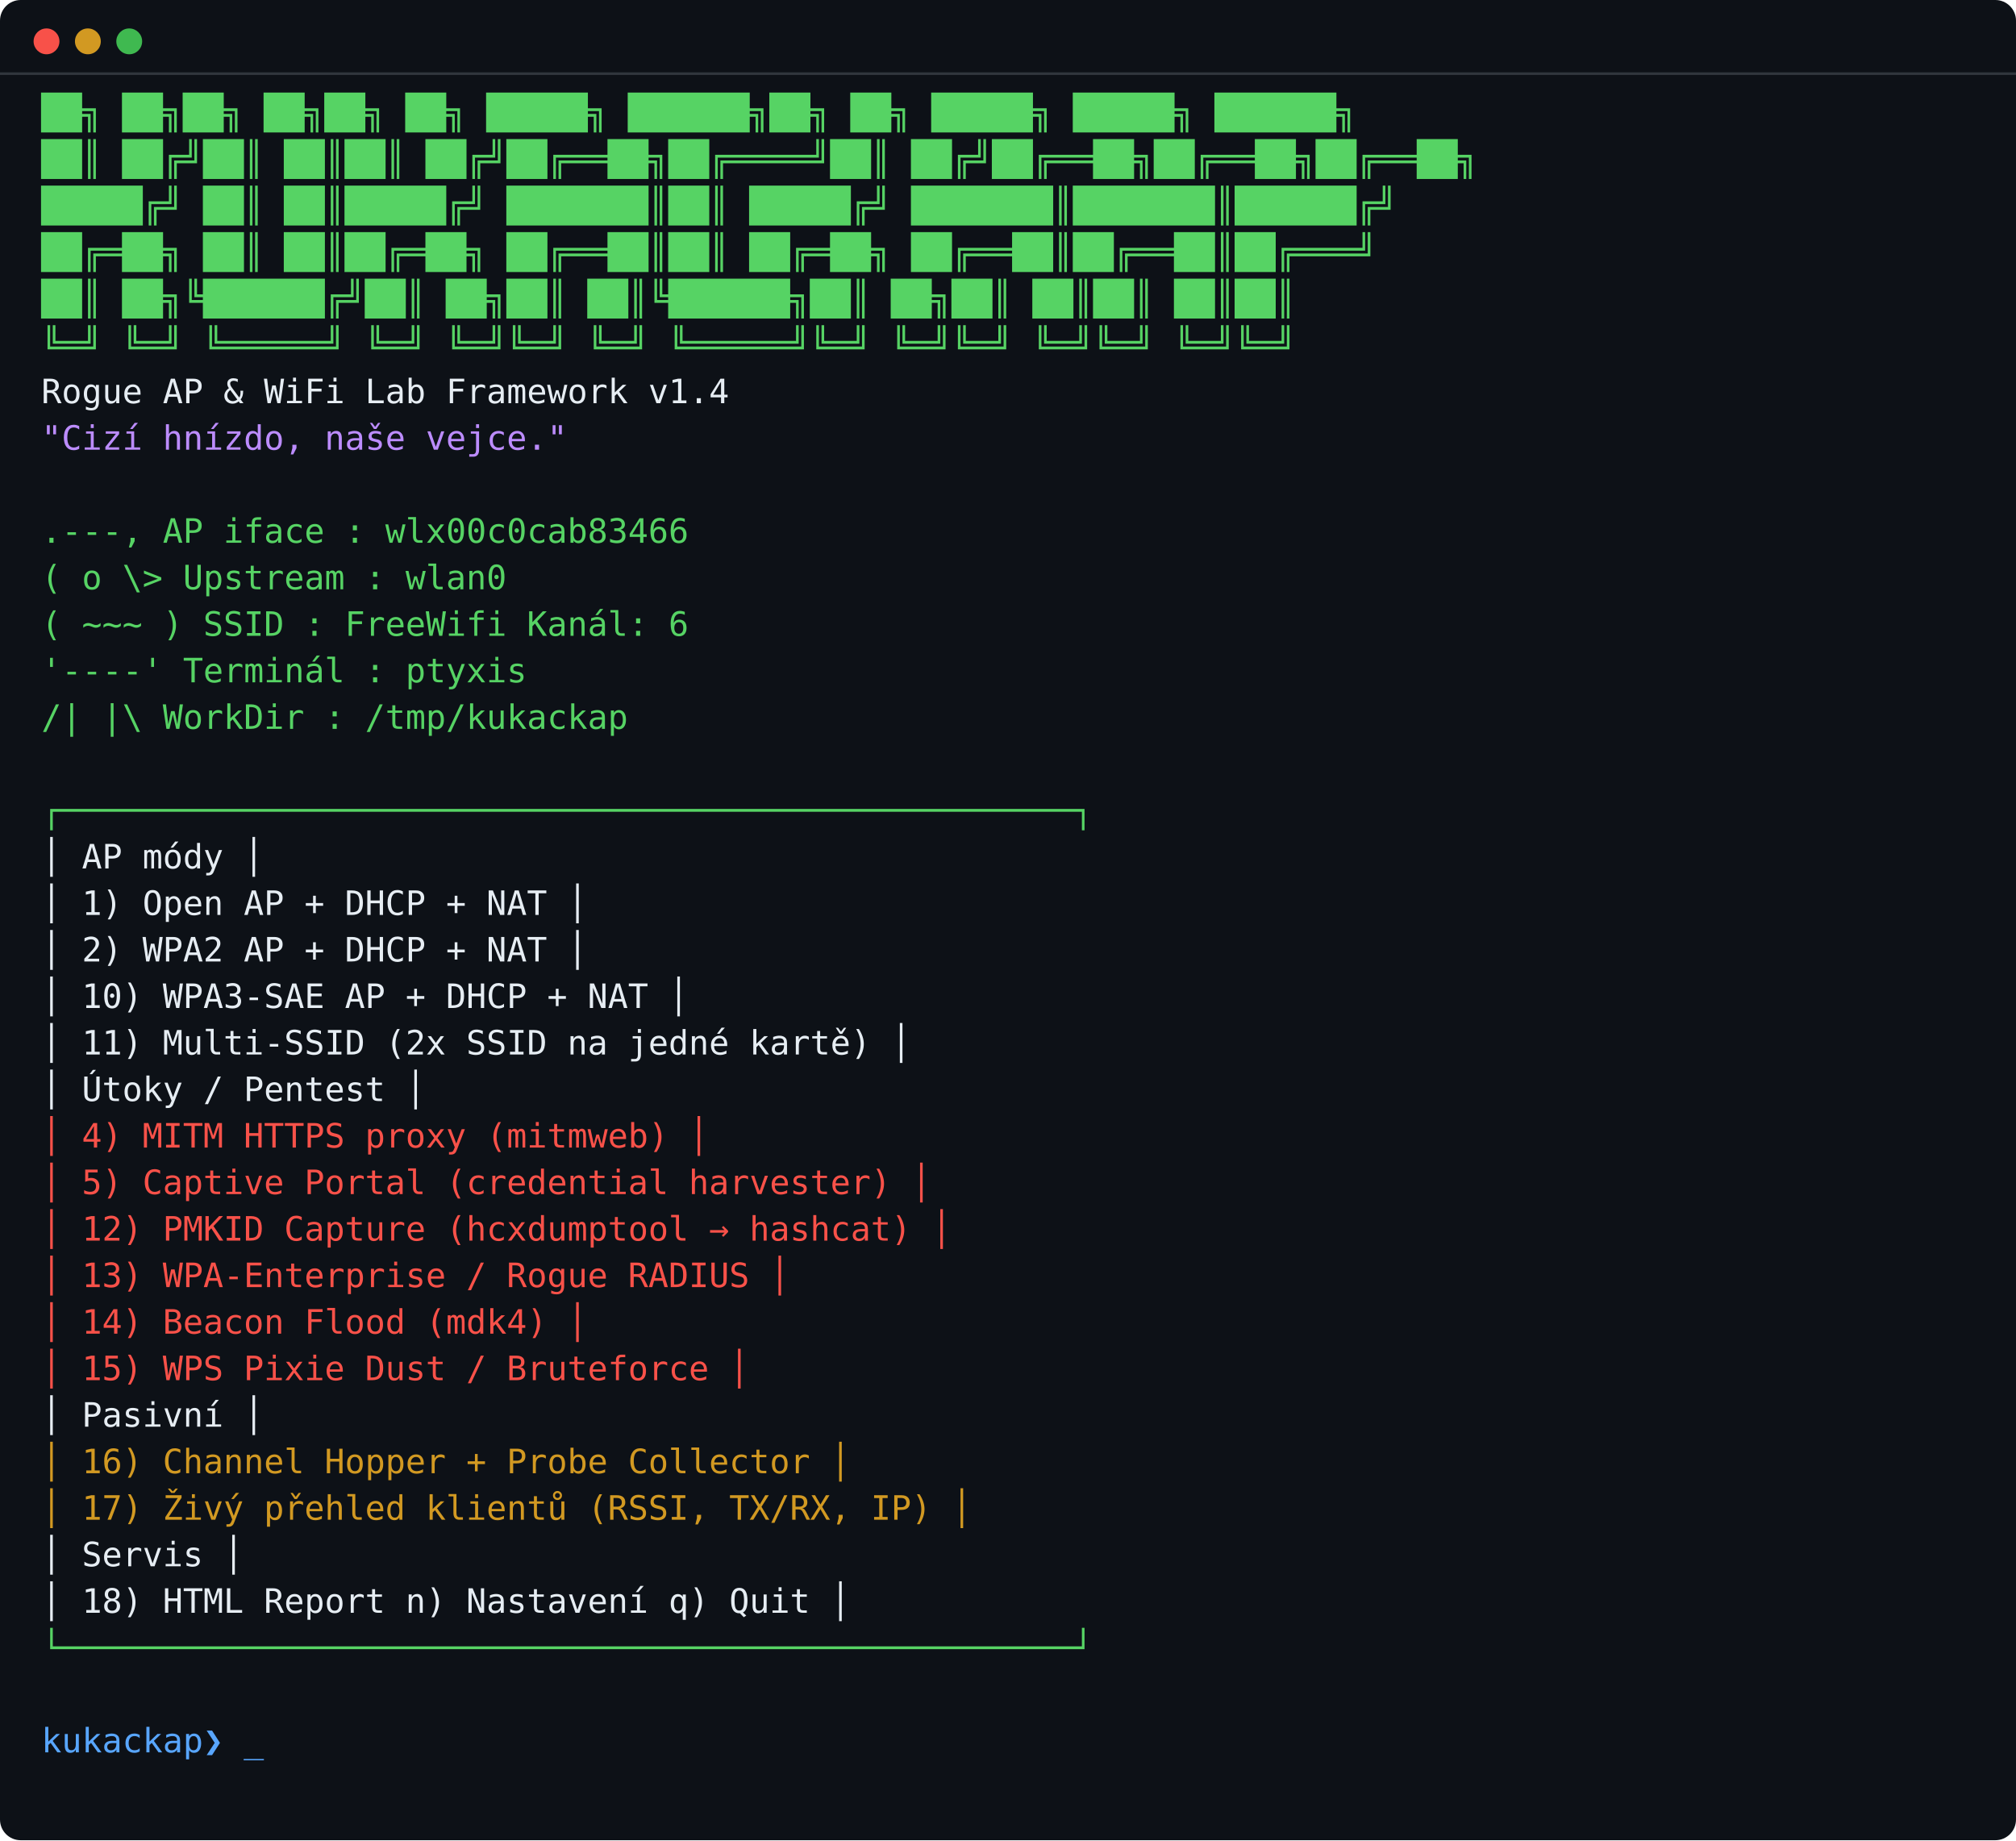
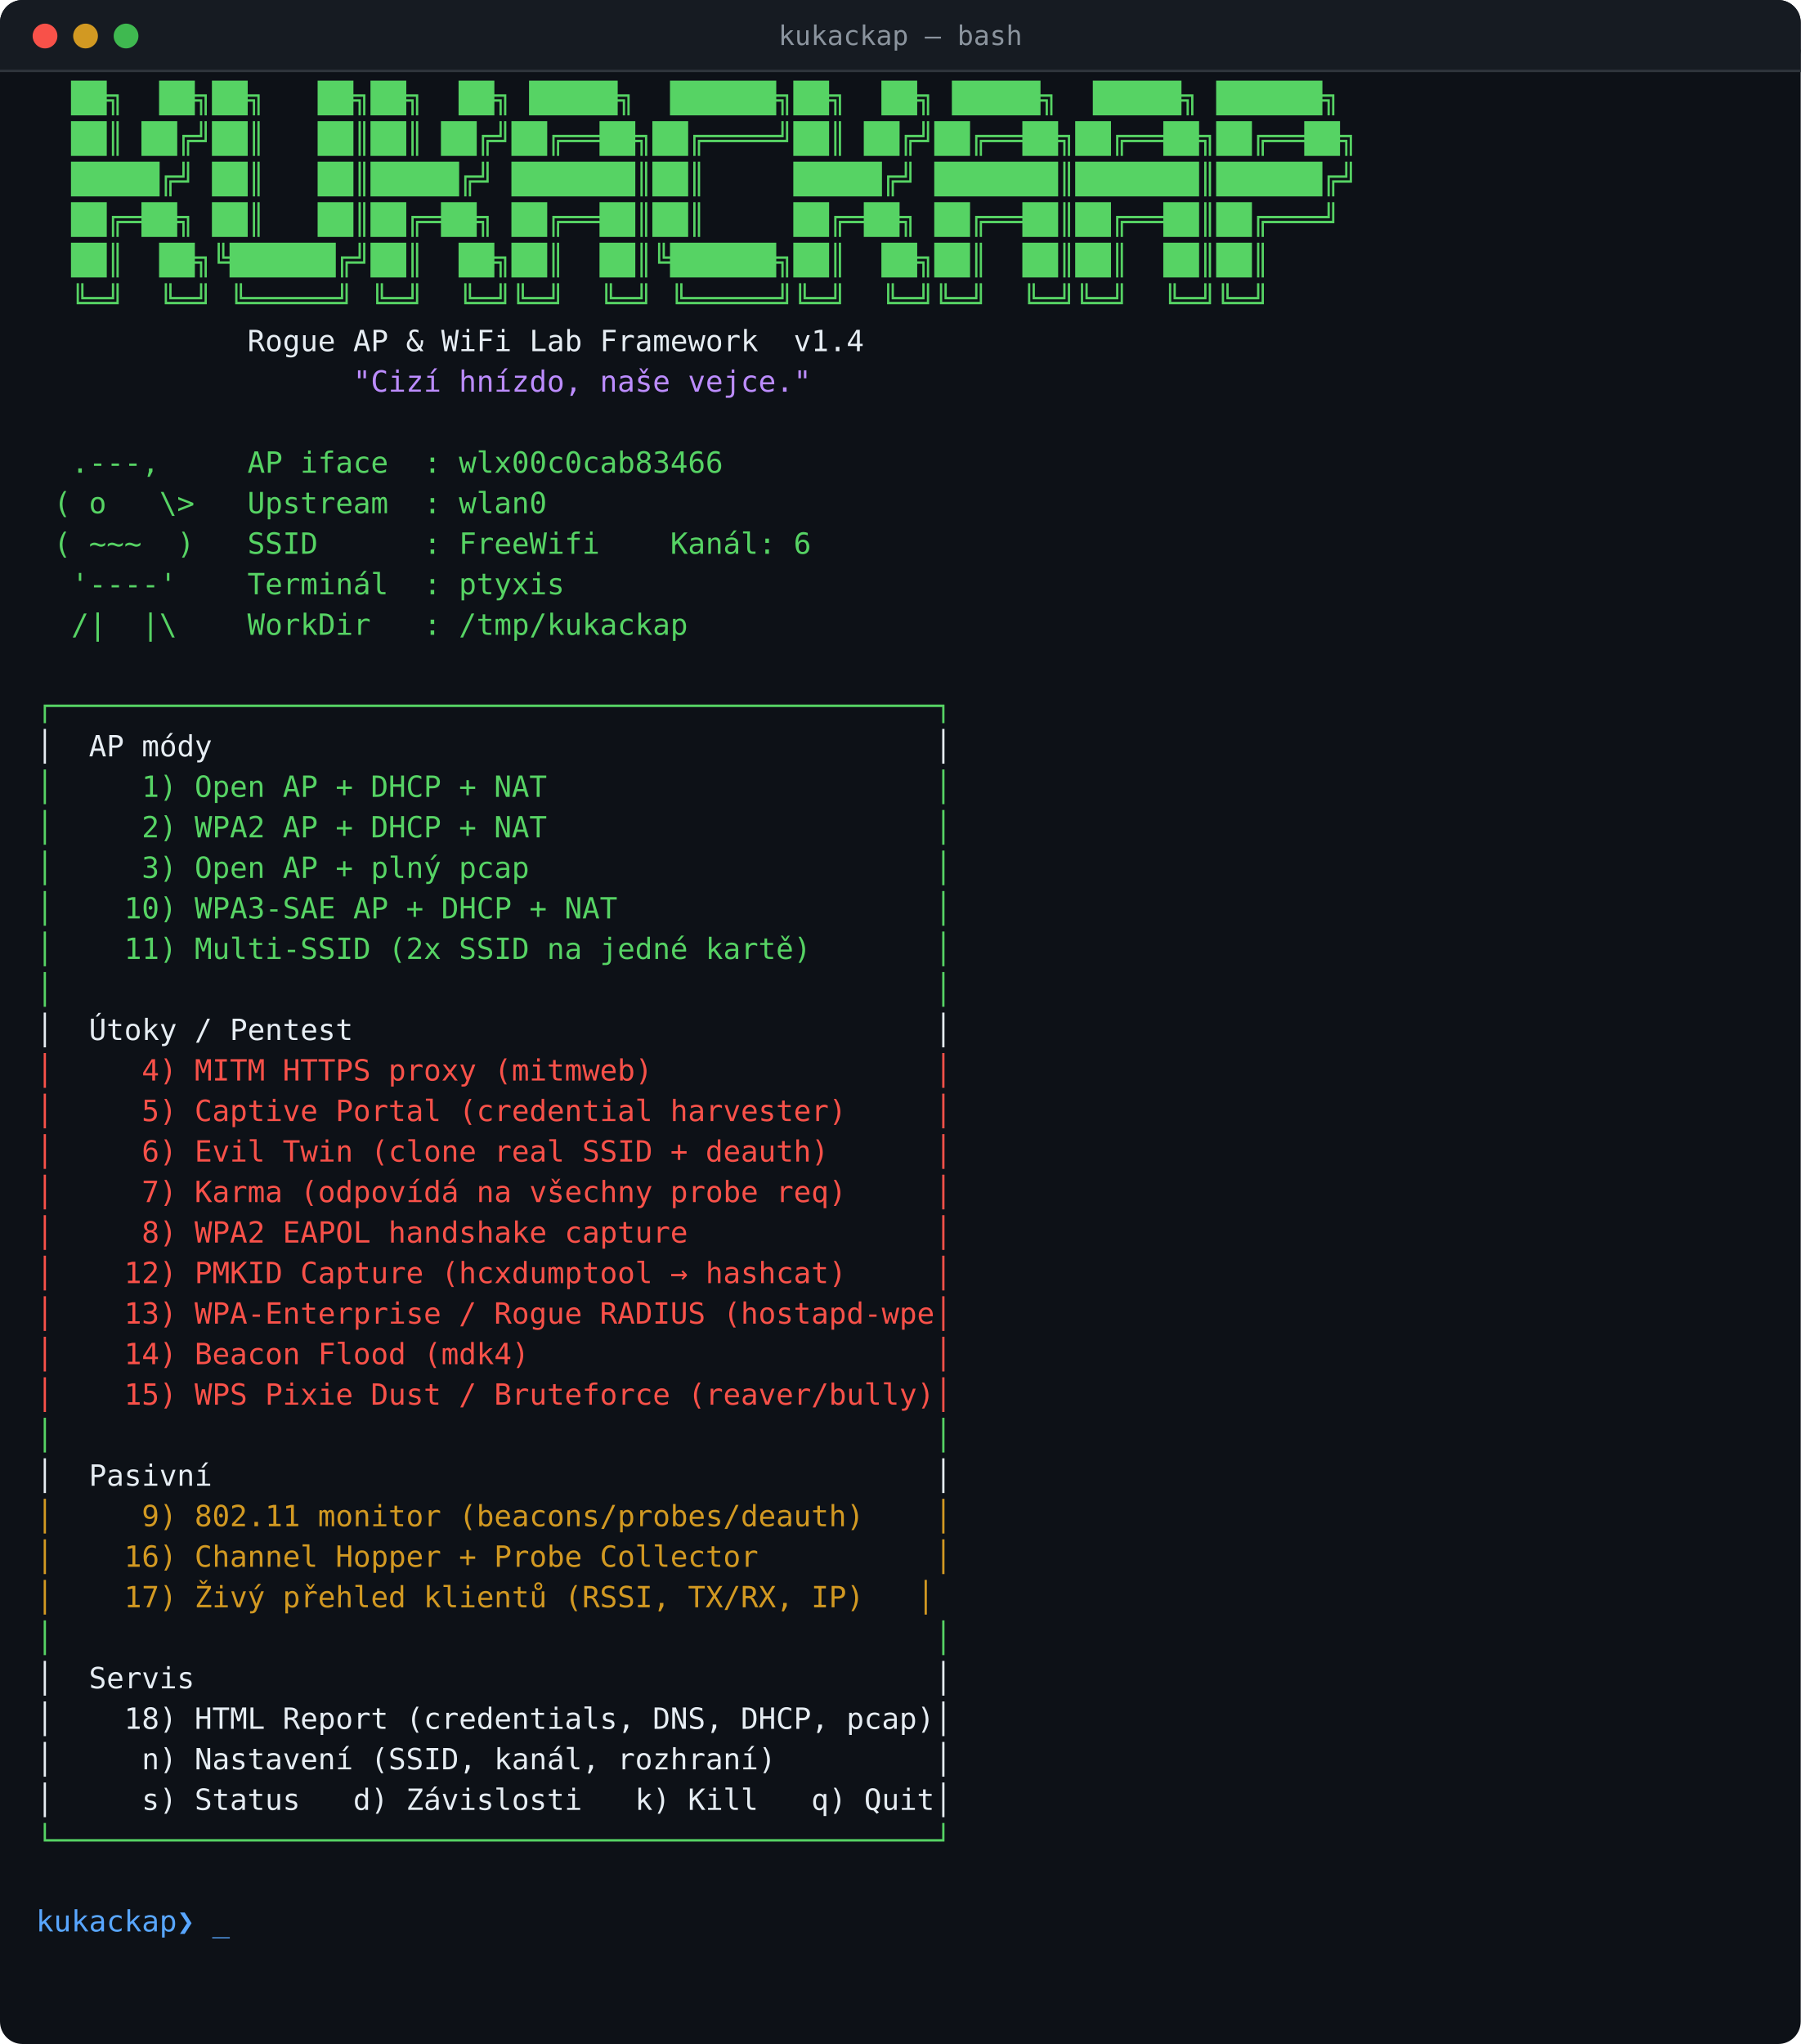
- <svg xmlns="http://www.w3.org/2000/svg" width="780" height="712" viewBox="0 0 780 712">
-   <rect width="780" height="712" rx="8" fill="#0d1117" />
-   <circle cx="18" cy="16" r="5" fill="#f85149" />
-   <circle cx="34" cy="16" r="5" fill="#d29922" />
-   <circle cx="50" cy="16" r="5" fill="#3fb950" />
-   <rect x="0" y="28" width="780" height="1" fill="#30363d" />
-   <text font-family="monospace" font-size="13" fill="#e6edf3">
-     <tspan x="16" dy="0" y="48" fill="#56d364">  ██╗  ██╗██╗   ██╗██╗  ██╗ █████╗  ██████╗██╗  ██╗ █████╗  █████╗ ██████╗</tspan>
-     <tspan x="16" dy="0" y="66" fill="#56d364">  ██║ ██╔╝██║   ██║██║ ██╔╝██╔══██╗██╔════╝██║ ██╔╝██╔══██╗██╔══██╗██╔══██╗</tspan>
-     <tspan x="16" dy="0" y="84" fill="#56d364">  █████╔╝ ██║   ██║█████╔╝ ███████║██║     █████╔╝ ███████║███████║██████╔╝</tspan>
-     <tspan x="16" dy="0" y="102" fill="#56d364">  ██╔═██╗ ██║   ██║██╔═██╗ ██╔══██║██║     ██╔═██╗ ██╔══██║██╔══██║██╔═══╝</tspan>
-     <tspan x="16" dy="0" y="120" fill="#56d364">  ██║  ██╗╚██████╔╝██║  ██╗██║  ██║╚██████╗██║  ██╗██║  ██║██║  ██║██║</tspan>
-     <tspan x="16" dy="0" y="138" fill="#56d364">  ╚═╝  ╚═╝ ╚═════╝ ╚═╝  ╚═╝╚═╝  ╚═╝ ╚═════╝╚═╝  ╚═╝╚═╝  ╚═╝╚═╝  ╚═╝╚═╝</tspan>
-     <tspan x="16" dy="0" y="156" fill="#e6edf3">            Rogue AP &amp; WiFi Lab Framework  v1.4</tspan>
-     <tspan x="16" dy="0" y="174" fill="#bc8cff">                  "Cizí hnízdo, naše vejce."</tspan>
-     <tspan x="16" dy="0" y="192" fill="#e6edf3" />
-     <tspan x="16" dy="0" y="210" fill="#56d364">  .---,     AP iface  : wlx00c0cab83466</tspan>
-     <tspan x="16" dy="0" y="228" fill="#56d364"> ( o   \&gt;   Upstream  : wlan0</tspan>
-     <tspan x="16" dy="0" y="246" fill="#56d364"> ( ~~~  )   SSID      : FreeWifi    Kanál: 6</tspan>
-     <tspan x="16" dy="0" y="264" fill="#56d364">  '----'    Terminál  : ptyxis</tspan>
-     <tspan x="16" dy="0" y="282" fill="#56d364">  /|  |\    WorkDir   : /tmp/kukackap</tspan>
-     <tspan x="16" dy="0" y="300" fill="#e6edf3" />
-     <tspan x="16" dy="0" y="318" fill="#56d364">┌──────────────────────────────────────────────────┐</tspan>
-     <tspan x="16" dy="0" y="336" fill="#e6edf3">│  AP módy                                         │</tspan>
-     <tspan x="16" dy="0" y="354" fill="#e6edf3">│     1) Open AP + DHCP + NAT                      │</tspan>
-     <tspan x="16" dy="0" y="372" fill="#e6edf3">│     2) WPA2 AP + DHCP + NAT                      │</tspan>
-     <tspan x="16" dy="0" y="390" fill="#e6edf3">│    10) WPA3-SAE AP + DHCP + NAT                  │</tspan>
-     <tspan x="16" dy="0" y="408" fill="#e6edf3">│    11) Multi-SSID (2x SSID na jedné kartě)       │</tspan>
-     <tspan x="16" dy="0" y="426" fill="#e6edf3">│  Útoky / Pentest                                 │</tspan>
-     <tspan x="16" dy="0" y="444" fill="#f85149">│     4) MITM HTTPS proxy (mitmweb)                │</tspan>
-     <tspan x="16" dy="0" y="462" fill="#f85149">│     5) Captive Portal (credential harvester)     │</tspan>
-     <tspan x="16" dy="0" y="480" fill="#f85149">│    12) PMKID Capture (hcxdumptool → hashcat)     │</tspan>
-     <tspan x="16" dy="0" y="498" fill="#f85149">│    13) WPA-Enterprise / Rogue RADIUS             │</tspan>
-     <tspan x="16" dy="0" y="516" fill="#f85149">│    14) Beacon Flood (mdk4)                       │</tspan>
-     <tspan x="16" dy="0" y="534" fill="#f85149">│    15) WPS Pixie Dust / Bruteforce               │</tspan>
-     <tspan x="16" dy="0" y="552" fill="#e6edf3">│  Pasivní                                         │</tspan>
-     <tspan x="16" dy="0" y="570" fill="#d29922">│    16) Channel Hopper + Probe Collector          │</tspan>
-     <tspan x="16" dy="0" y="588" fill="#d29922">│    17) Živý přehled klientů (RSSI, TX/RX, IP)   │</tspan>
-     <tspan x="16" dy="0" y="606" fill="#e6edf3">│  Servis                                          │</tspan>
-     <tspan x="16" dy="0" y="624" fill="#e6edf3">│    18) HTML Report  n) Nastavení  q) Quit        │</tspan>
-     <tspan x="16" dy="0" y="642" fill="#56d364">└──────────────────────────────────────────────────┘</tspan>
-     <tspan x="16" dy="0" y="660" fill="#e6edf3" />
-     <tspan x="16" dy="0" y="678" fill="#58a6ff">kukackap❯ _</tspan>
+ <svg xmlns="http://www.w3.org/2000/svg" width="800" height="908">
+   <rect width="800" height="908" rx="10" fill="#0d1117" />
+   <rect width="800" height="32" rx="10" fill="#161b22" />
+   <rect x="0" y="22" width="800" height="10" fill="#161b22" />
+   <circle cx="20" cy="16" r="5.5" fill="#f85149" />
+   <circle cx="38" cy="16" r="5.5" fill="#d29922" />
+   <circle cx="56" cy="16" r="5.5" fill="#3fb950" />
+   <text x="400" y="20" text-anchor="middle" font-family="monospace" font-size="12" fill="#8b949e">kukackap — bash</text>
+   <rect x="0" y="31" width="800" height="1" fill="#30363d" />
+   <text font-family="monospace" font-size="13" xml:space="preserve">
+     <tspan x="16" y="48" fill="#56d364">  ██╗  ██╗██╗   ██╗██╗  ██╗ █████╗  ██████╗██╗  ██╗ █████╗  █████╗ ██████╗</tspan>
+     <tspan x="16" y="66" fill="#56d364">  ██║ ██╔╝██║   ██║██║ ██╔╝██╔══██╗██╔════╝██║ ██╔╝██╔══██╗██╔══██╗██╔══██╗</tspan>
+     <tspan x="16" y="84" fill="#56d364">  █████╔╝ ██║   ██║█████╔╝ ███████║██║     █████╔╝ ███████║███████║██████╔╝</tspan>
+     <tspan x="16" y="102" fill="#56d364">  ██╔═██╗ ██║   ██║██╔═██╗ ██╔══██║██║     ██╔═██╗ ██╔══██║██╔══██║██╔═══╝</tspan>
+     <tspan x="16" y="120" fill="#56d364">  ██║  ██╗╚██████╔╝██║  ██╗██║  ██║╚██████╗██║  ██╗██║  ██║██║  ██║██║</tspan>
+     <tspan x="16" y="138" fill="#56d364">  ╚═╝  ╚═╝ ╚═════╝ ╚═╝  ╚═╝╚═╝  ╚═╝ ╚═════╝╚═╝  ╚═╝╚═╝  ╚═╝╚═╝  ╚═╝╚═╝</tspan>
+     <tspan x="16" y="156" fill="#e6edf3">            Rogue AP &amp; WiFi Lab Framework  v1.4</tspan>
+     <tspan x="16" y="174" fill="#bc8cff">                  "Cizí hnízdo, naše vejce."</tspan>
+     <tspan x="16" y="192" fill="#e6edf3" />
+     <tspan x="16" y="210" fill="#56d364">  .---,     AP iface  : wlx00c0cab83466</tspan>
+     <tspan x="16" y="228" fill="#56d364"> ( o   \&gt;   Upstream  : wlan0</tspan>
+     <tspan x="16" y="246" fill="#56d364"> ( ~~~  )   SSID      : FreeWifi    Kanál: 6</tspan>
+     <tspan x="16" y="264" fill="#56d364">  '----'    Terminál  : ptyxis</tspan>
+     <tspan x="16" y="282" fill="#56d364">  /|  |\    WorkDir   : /tmp/kukackap</tspan>
+     <tspan x="16" y="300" fill="#e6edf3" />
+     <tspan x="16" y="318" fill="#56d364">┌──────────────────────────────────────────────────┐</tspan>
+     <tspan x="16" y="336" fill="#e6edf3">│  AP módy                                         │</tspan>
+     <tspan x="16" y="354" fill="#56d364">│     1) Open AP + DHCP + NAT                      │</tspan>
+     <tspan x="16" y="372" fill="#56d364">│     2) WPA2 AP + DHCP + NAT                      │</tspan>
+     <tspan x="16" y="390" fill="#56d364">│     3) Open AP + plný pcap                       │</tspan>
+     <tspan x="16" y="408" fill="#56d364">│    10) WPA3-SAE AP + DHCP + NAT                  │</tspan>
+     <tspan x="16" y="426" fill="#56d364">│    11) Multi-SSID (2x SSID na jedné kartě)       │</tspan>
+     <tspan x="16" y="444" fill="#56d364">│                                                  │</tspan>
+     <tspan x="16" y="462" fill="#e6edf3">│  Útoky / Pentest                                 │</tspan>
+     <tspan x="16" y="480" fill="#f85149">│     4) MITM HTTPS proxy (mitmweb)                │</tspan>
+     <tspan x="16" y="498" fill="#f85149">│     5) Captive Portal (credential harvester)     │</tspan>
+     <tspan x="16" y="516" fill="#f85149">│     6) Evil Twin (clone real SSID + deauth)      │</tspan>
+     <tspan x="16" y="534" fill="#f85149">│     7) Karma (odpovídá na všechny probe req)     │</tspan>
+     <tspan x="16" y="552" fill="#f85149">│     8) WPA2 EAPOL handshake capture              │</tspan>
+     <tspan x="16" y="570" fill="#f85149">│    12) PMKID Capture (hcxdumptool → hashcat)     │</tspan>
+     <tspan x="16" y="588" fill="#f85149">│    13) WPA-Enterprise / Rogue RADIUS (hostapd-wpe│</tspan>
+     <tspan x="16" y="606" fill="#f85149">│    14) Beacon Flood (mdk4)                       │</tspan>
+     <tspan x="16" y="624" fill="#f85149">│    15) WPS Pixie Dust / Bruteforce (reaver/bully)│</tspan>
+     <tspan x="16" y="642" fill="#56d364">│                                                  │</tspan>
+     <tspan x="16" y="660" fill="#e6edf3">│  Pasivní                                         │</tspan>
+     <tspan x="16" y="678" fill="#d29922">│     9) 802.11 monitor (beacons/probes/deauth)    │</tspan>
+     <tspan x="16" y="696" fill="#d29922">│    16) Channel Hopper + Probe Collector          │</tspan>
+     <tspan x="16" y="714" fill="#d29922">│    17) Živý přehled klientů (RSSI, TX/RX, IP)   │</tspan>
+     <tspan x="16" y="732" fill="#56d364">│                                                  │</tspan>
+     <tspan x="16" y="750" fill="#e6edf3">│  Servis                                          │</tspan>
+     <tspan x="16" y="768" fill="#e6edf3">│    18) HTML Report (credentials, DNS, DHCP, pcap)│</tspan>
+     <tspan x="16" y="786" fill="#e6edf3">│     n) Nastavení (SSID, kanál, rozhraní)         │</tspan>
+     <tspan x="16" y="804" fill="#e6edf3">│     s) Status   d) Závislosti   k) Kill   q) Quit│</tspan>
+     <tspan x="16" y="822" fill="#56d364">└──────────────────────────────────────────────────┘</tspan>
+     <tspan x="16" y="840" fill="#e6edf3" />
+     <tspan x="16" y="858" fill="#58a6ff">kukackap❯ _</tspan>
  </text>
</svg>
